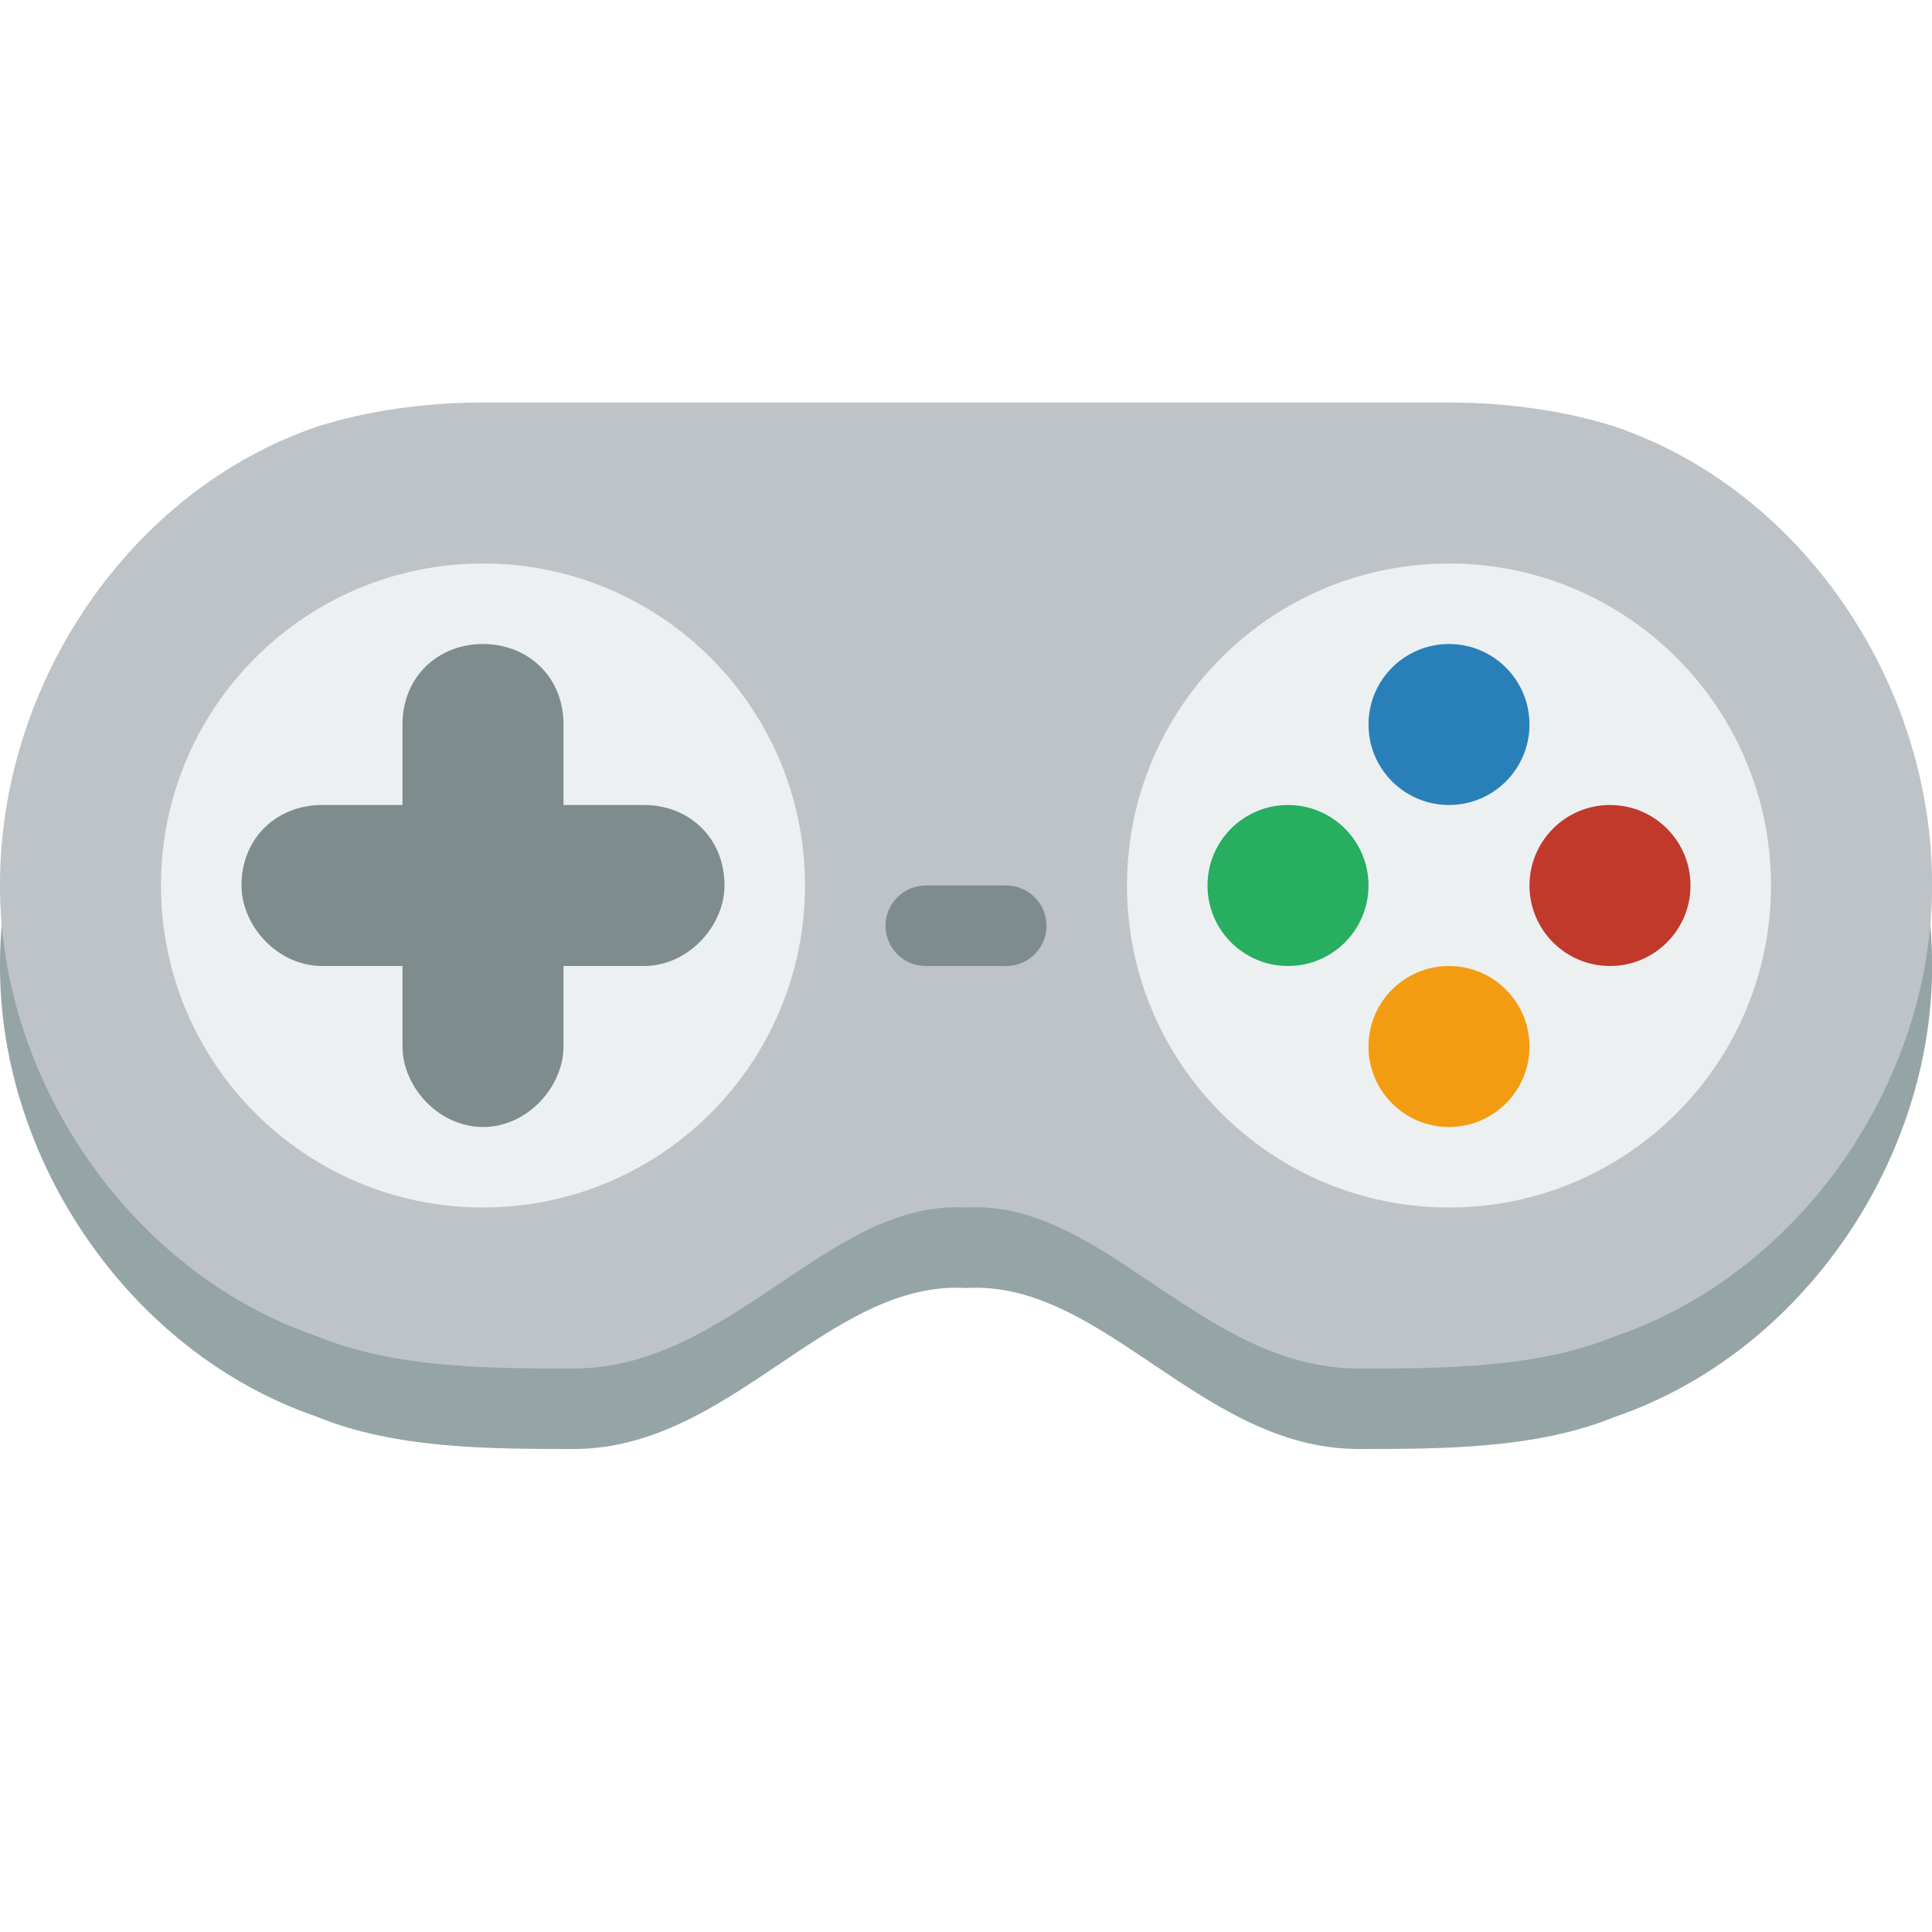
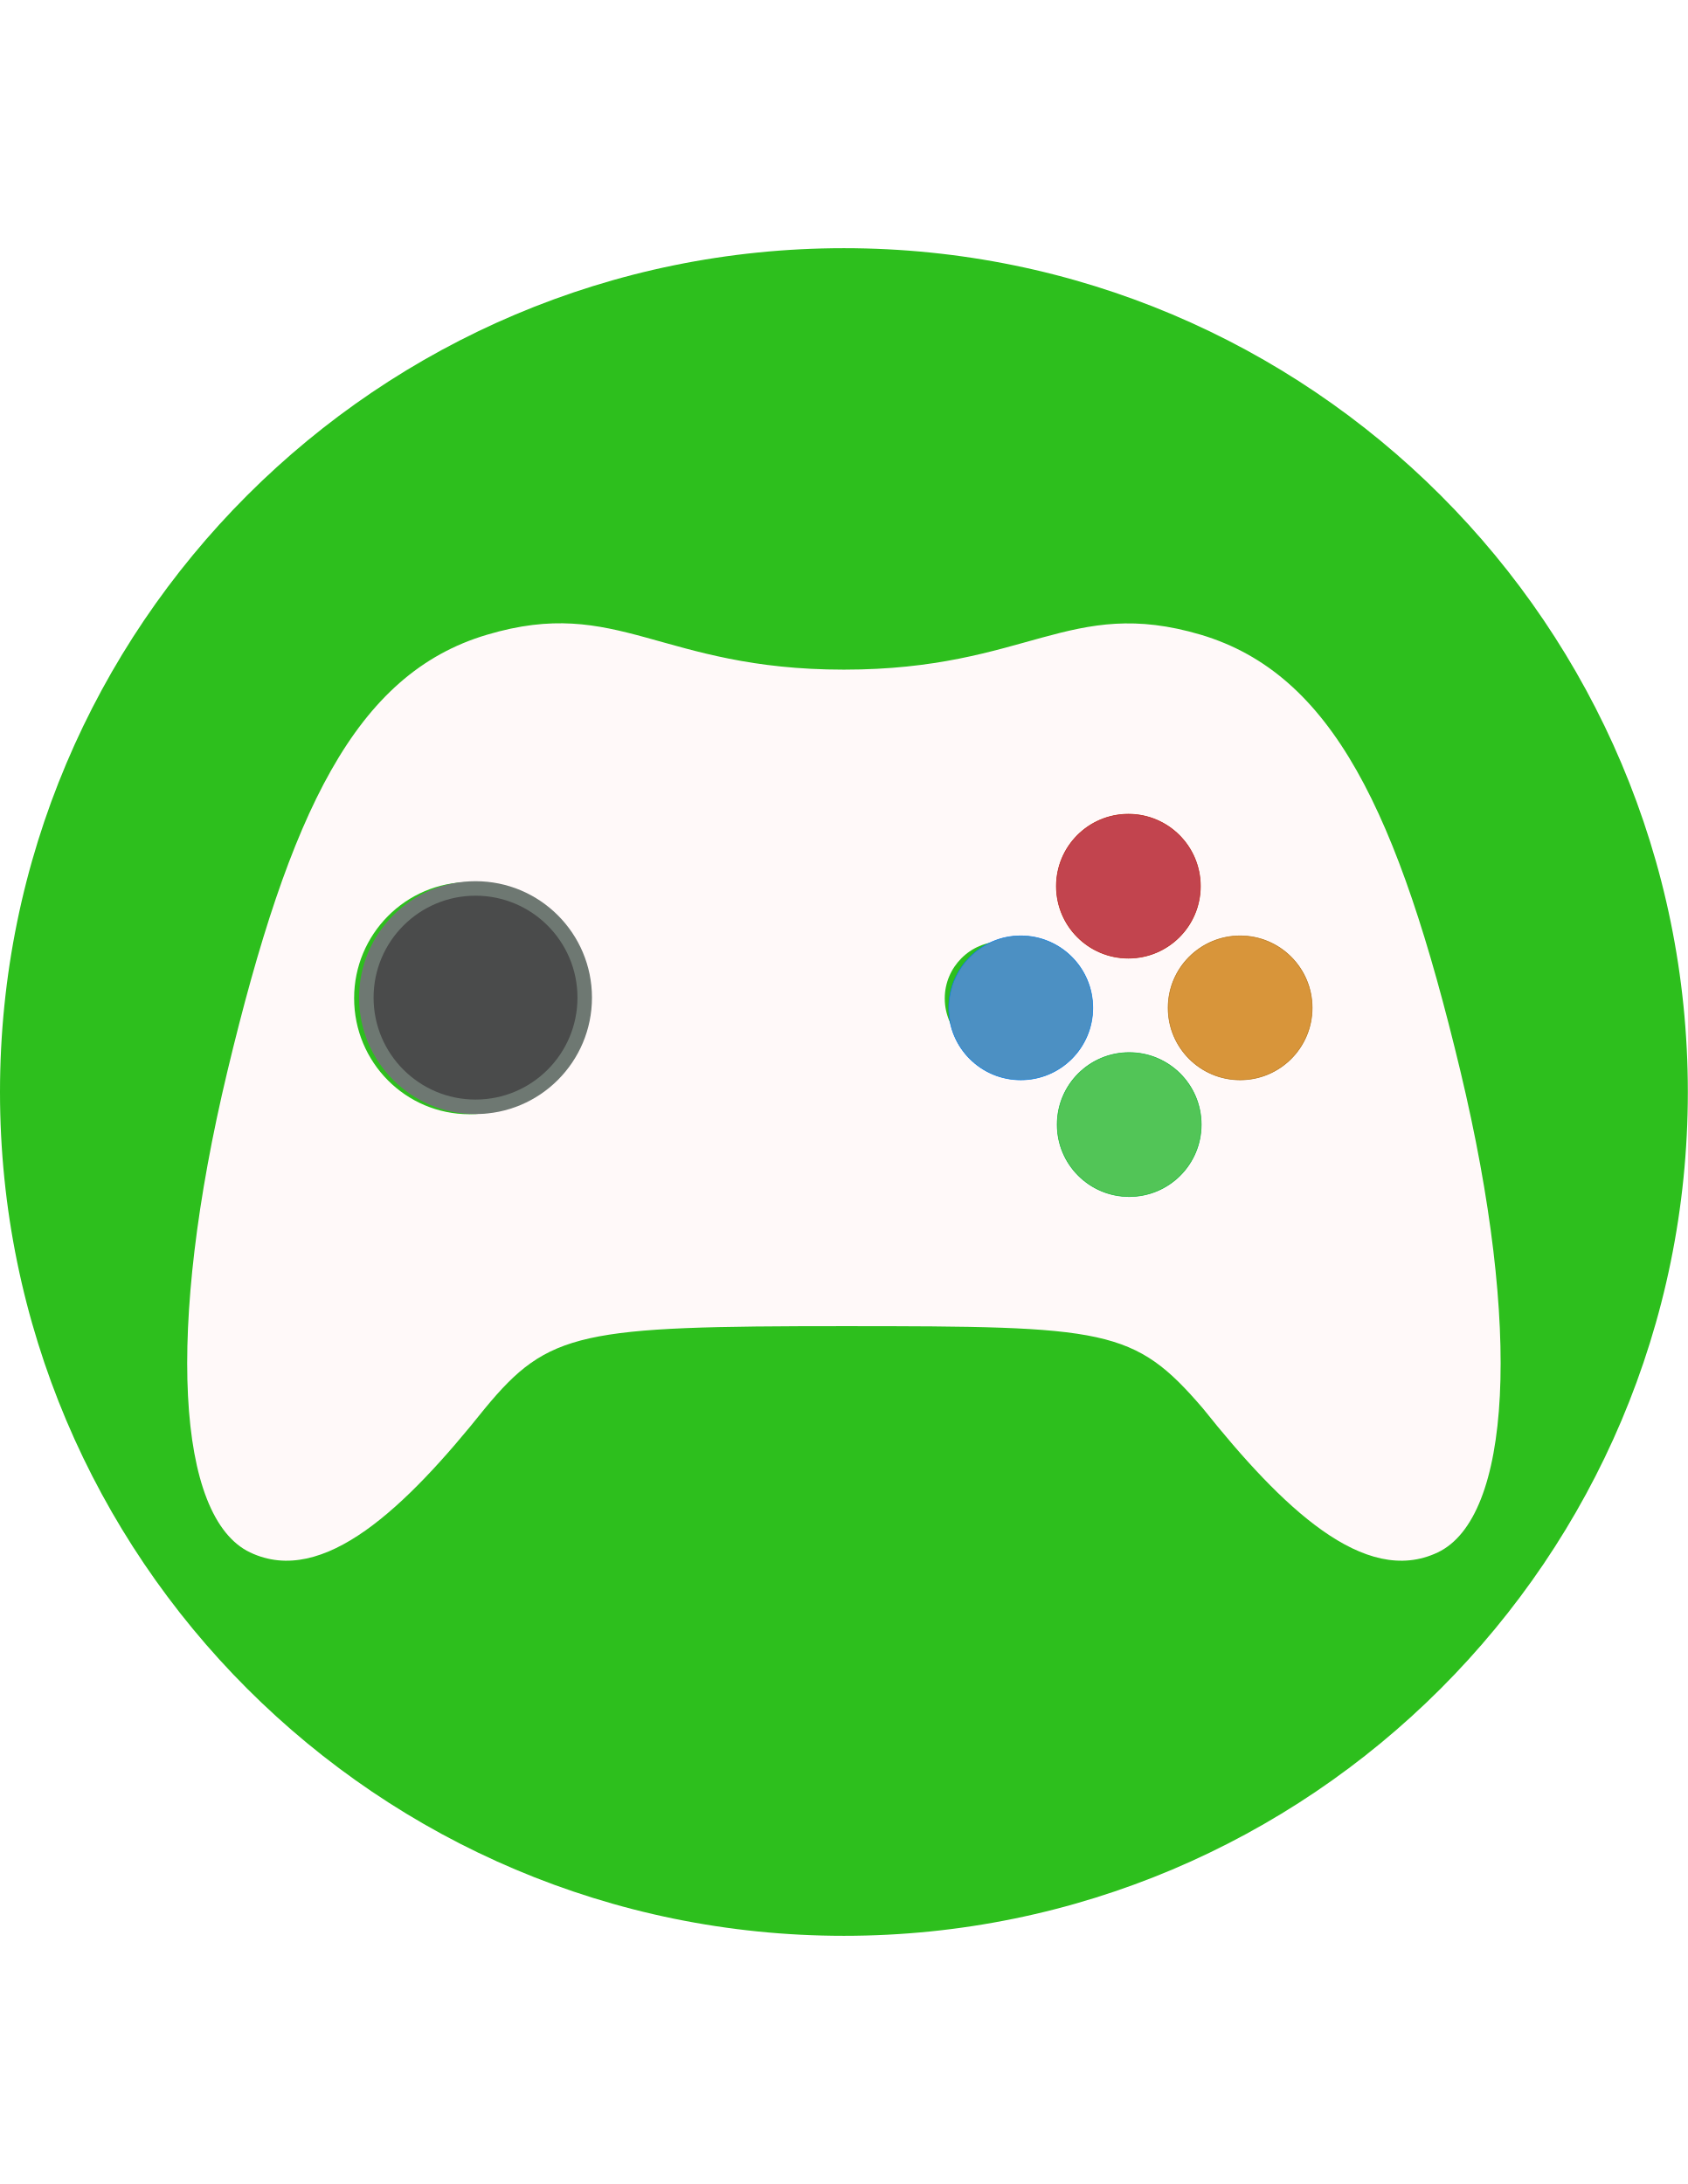
- <svg xmlns="http://www.w3.org/2000/svg" height="24" version="1.1" width="24">
-   <g transform="translate(0 -1028.4)">
-     <path d="m6 1034.4c-0.707 0-1.435 0.1-2.062 0.3-2.337 0.8-3.943 3.2-3.938 5.7-0.005 2.4 1.601 4.8 3.938 5.6 0.975 0.4 2.156 0.4 3.188 0.4 1.95 0 3.172-2.1 4.875-2 1.703-0.1 2.925 2 4.875 2 1.031 0 2.213 0 3.187-0.4 2.337-0.8 3.943-3.2 3.938-5.6 0.005-2.5-1.601-4.9-3.938-5.7-0.631-0.2-1.354-0.3-2.062-0.3h-1.125-9.75-0.781z" fill="#95a5a6" />
-     <path d="m6 1033.4c-0.707 0-1.435 0.1-2.062 0.3-2.337 0.8-3.943 3.2-3.938 5.7-0.005 2.4 1.601 4.8 3.938 5.6 0.975 0.4 2.156 0.4 3.188 0.4 1.95 0 3.172-2.1 4.875-2 1.703-0.1 2.925 2 4.875 2 1.031 0 2.213 0 3.187-0.4 2.337-0.8 3.943-3.2 3.938-5.6 0.005-2.5-1.601-4.9-3.938-5.7-0.631-0.2-1.354-0.3-2.062-0.3h-1.125-9.75-0.781z" fill="#bdc3c7" />
-     <path d="m11 11a4 4 0 1 1 -8 0 4 4 0 1 1 8 0z" fill="#ecf0f1" transform="translate(-1 1028.4)" />
-     <path d="m6 1036.4c-0.552 0-1 0.4-1 1v1h-1c-0.552 0-1 0.4-1 1 0 0.5 0.448 1 1 1h1v1c0 0.5 0.448 1 1 1s1-0.5 1-1v-1h1c0.552 0 1-0.5 1-1 0-0.6-0.448-1-1-1h-1v-1c0-0.6-0.448-1-1-1z" fill="#7f8c8d" />
-     <path d="m11 11a4 4 0 1 1 -8 0 4 4 0 1 1 8 0z" fill="#ecf0f1" transform="translate(11 1028.4)" />
-     <path d="m16 10a1 1 0 1 1 -2 0 1 1 0 1 1 2 0z" fill="#27ae60" transform="translate(1 1029.4)" />
-     <path d="m16 10a1 1 0 1 1 -2 0 1 1 0 1 1 2 0z" fill="#f39c12" transform="translate(3 1031.4)" />
-     <path d="m16 10a1 1 0 1 1 -2 0 1 1 0 1 1 2 0z" fill="#2980b9" transform="translate(3 1027.4)" />
-     <path d="m16 10a1 1 0 1 1 -2 0 1 1 0 1 1 2 0z" fill="#c0392b" transform="translate(5 1029.4)" />
-     <path d="m11.5 11c-0.276 0-0.5 0.224-0.5 0.5s0.224 0.5 0.5 0.5h1c0.276 0 0.5-0.224 0.5-0.5s-0.224-0.5-0.5-0.5h-1z" fill="#7f8c8d" transform="translate(0 1028.4)" />
+ <svg xmlns="http://www.w3.org/2000/svg" version="1.1" id="Layer_1" x="0px" y="0px" width="612px" height="792px" viewBox="0 0 612 792" enable-background="new 0 0 612 792" xml:space="preserve">
+   <circle id="circle6" fill="#2DBF1D" cx="306" cy="396" r="306" />
+   <g id="g4190">
+     <path id="path3" fill="#FFF9F9" d="M435.452,230.188C387.73,216.053,372.745,242.835,306,242.835s-81.731-26.89-129.452-12.647   c-47.721,14.136-71.528,64.194-94.06,158.148c-22.532,94.061-18.387,161.975,8.184,174.622   c26.571,12.647,56.542-16.367,85.132-52.185c23.169-28.059,34.754-29.865,130.196-29.865c95.335,0,105.22,0.744,130.195,29.865   c28.591,35.817,58.563,64.832,85.133,52.185s30.715-80.562,8.184-174.622C506.98,294.382,483.066,244.43,435.452,230.188z    M170.171,404.065c-23.063,0-41.769-18.812-41.769-42.087c0-23.169,18.706-42.088,41.769-42.088s41.769,18.918,41.769,42.088   S193.234,404.065,170.171,404.065z M363.073,382.703c-11.266,0-20.513-9.247-20.513-20.619c0-11.372,9.247-20.619,20.513-20.619   c11.373,0,20.619,9.247,20.619,20.619C383.586,373.457,374.446,382.703,363.073,382.703z M407.925,427.767   c-11.266,0-20.513-9.246-20.513-20.618c0-11.479,9.247-20.62,20.513-20.62c11.372,0,20.619,9.247,20.619,20.62   C428.544,418.627,419.297,427.767,407.925,427.767z M407.925,337.533c-11.266,0-20.513-9.246-20.513-20.619   c0-11.372,9.247-20.618,20.513-20.618c11.372,0,20.619,9.246,20.619,20.618C428.544,328.287,419.297,337.533,407.925,337.533z    M452.882,382.703c-11.372,0-20.512-9.247-20.512-20.619c0-11.372,9.246-20.619,20.512-20.619c11.267,0,20.513,9.247,20.513,20.619   C473.395,373.457,464.254,382.703,452.882,382.703L452.882,382.703z" />
+     <g id="g4175">
+       <circle id="path4167" fill="#4C90C3" stroke="#0A7CDE" stroke-width="0.22" stroke-miterlimit="1.414" cx="370.123" cy="365.488" r="26.115" />
+       <circle id="circle4169" fill="#D8953A" stroke="#B87616" stroke-width="0.22" stroke-miterlimit="1.414" cx="449.669" cy="365.488" r="26.115" />
+       <circle id="circle4171" fill="#C2444E" stroke="#B82016" stroke-width="0.22" stroke-miterlimit="1.414" cx="409.146" cy="321.362" r="26.115" />
+       <circle id="circle4173" fill="#52C557" stroke="#16B835" stroke-width="0.22" stroke-miterlimit="1.414" cx="409.445" cy="407.813" r="26.115" />
+     </g>
+     <g id="g4161">
+       <circle id="path4157" fill="#6E7872" cx="172.423" cy="361.778" r="42.22" />
+       <circle id="circle4159" fill="#4A4B4B" cx="172.423" cy="361.778" r="36.964" />
+     </g>
  </g>
</svg>
